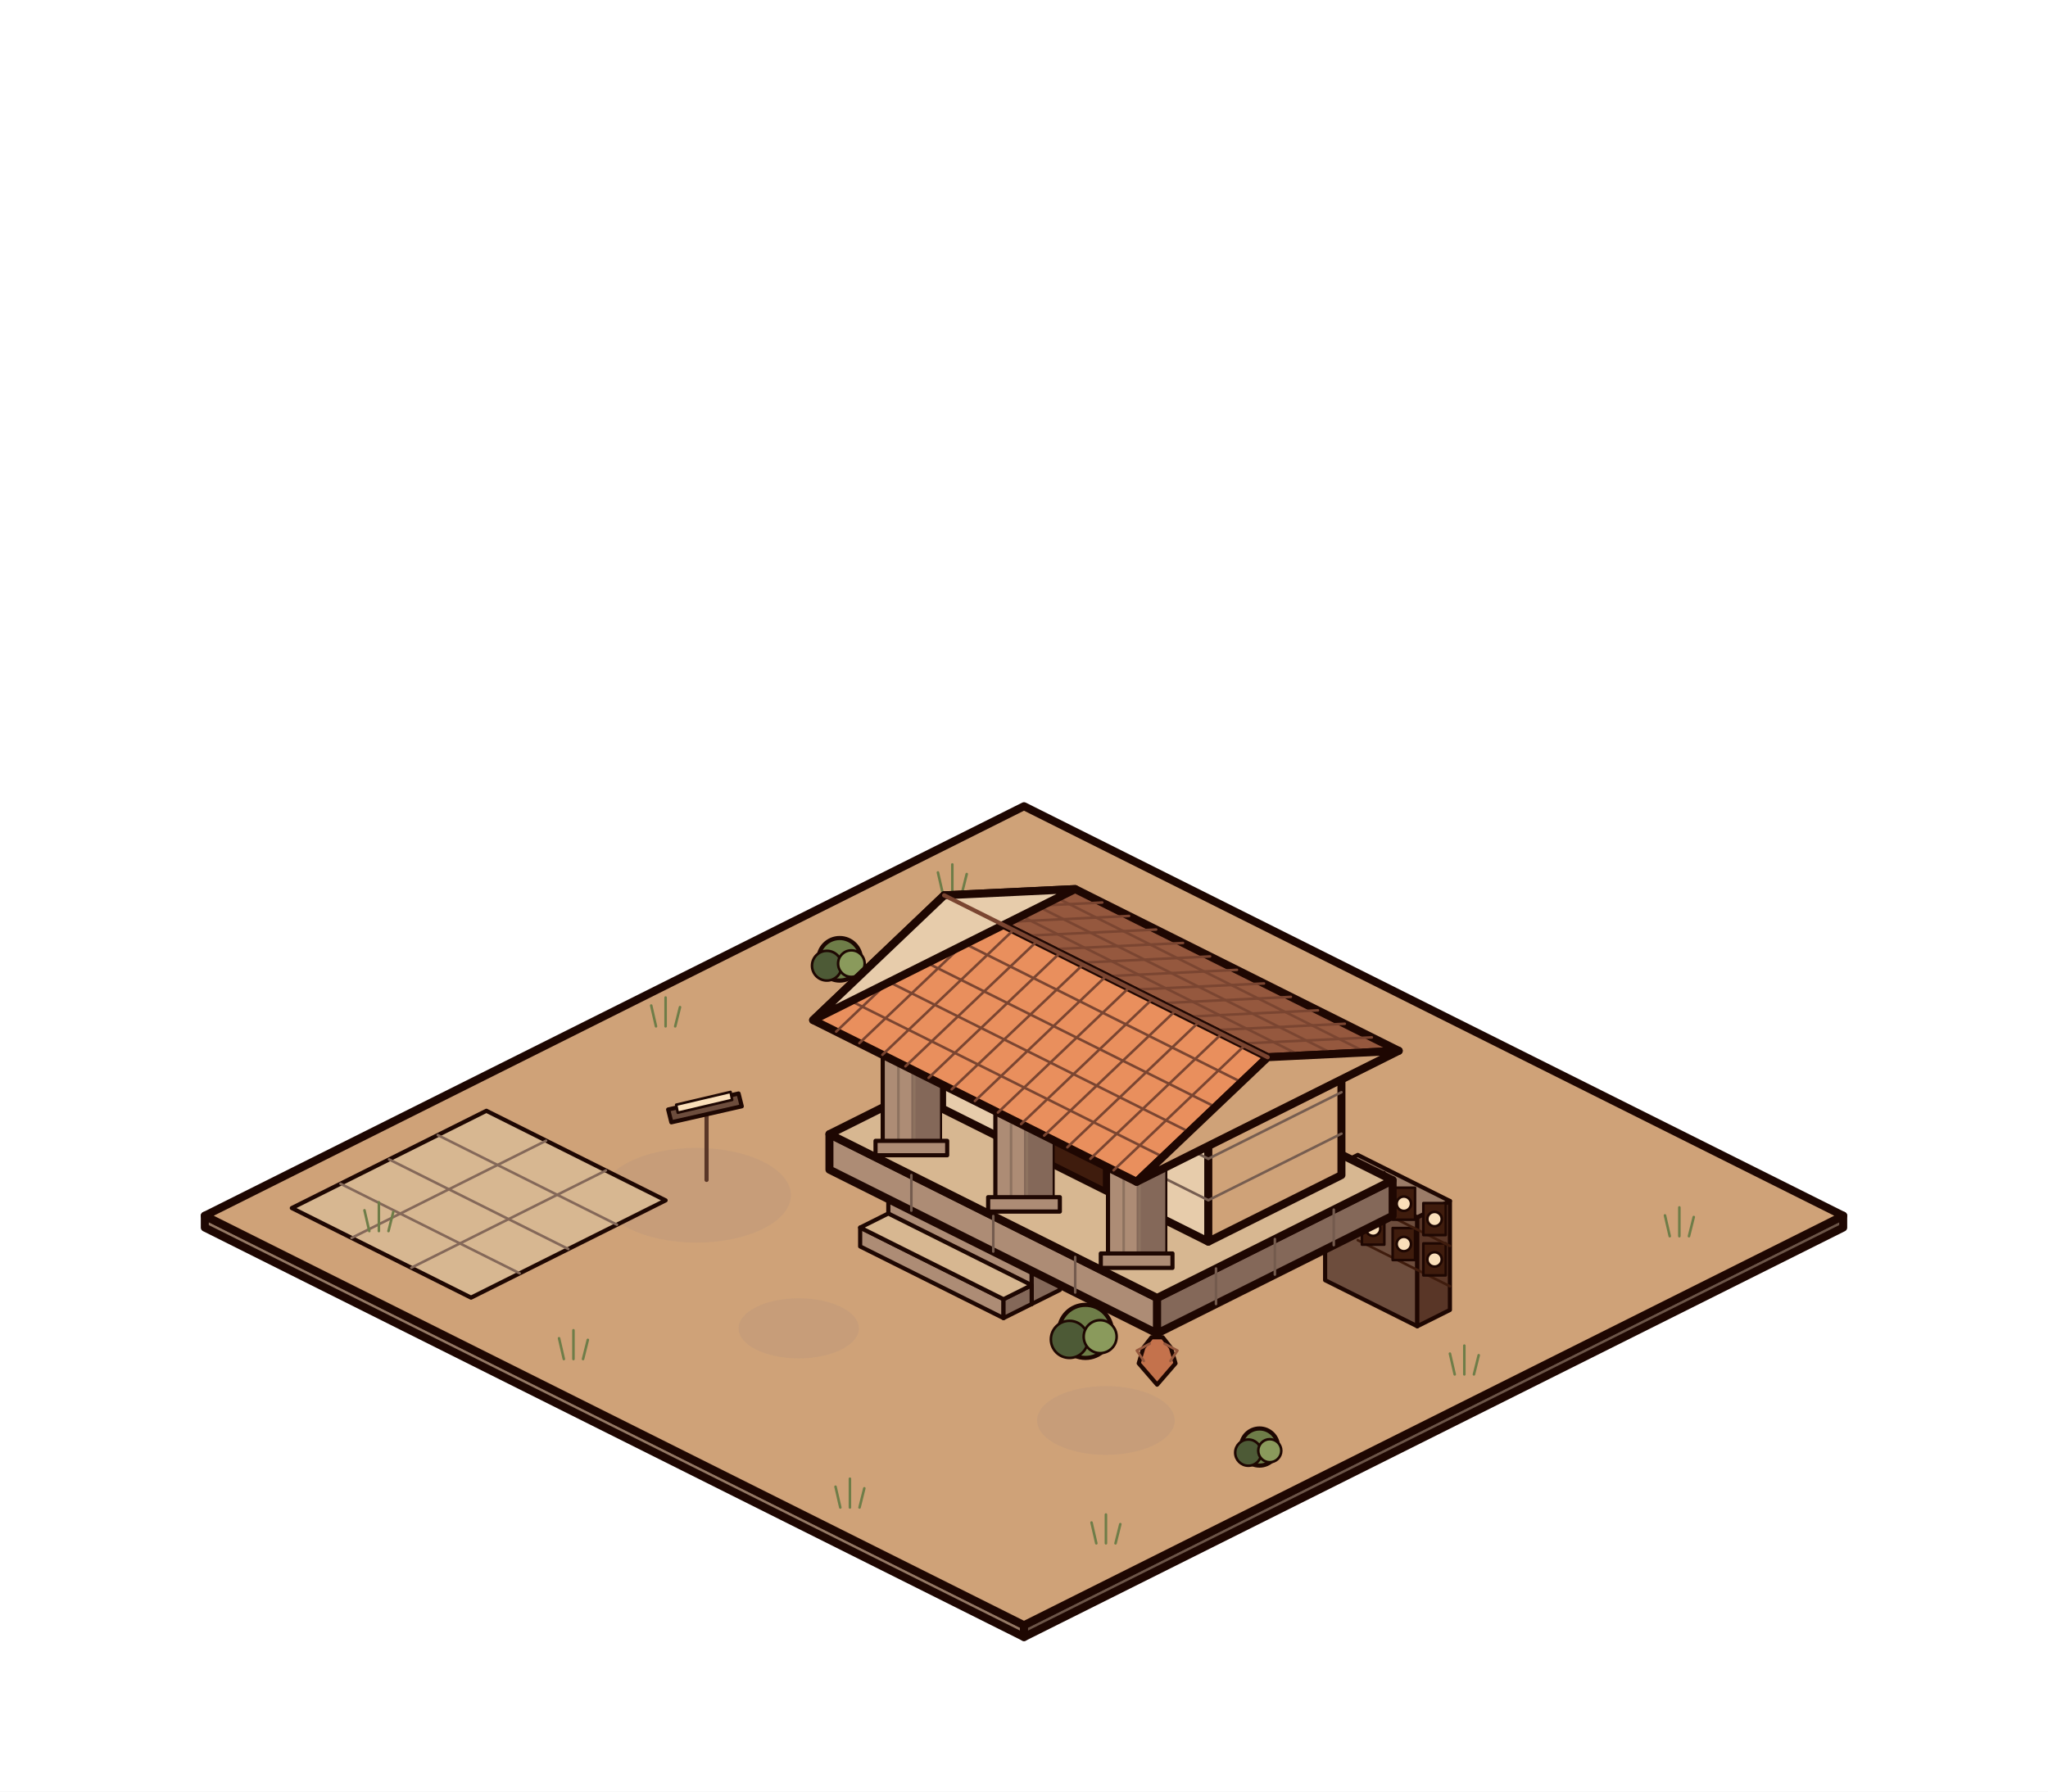
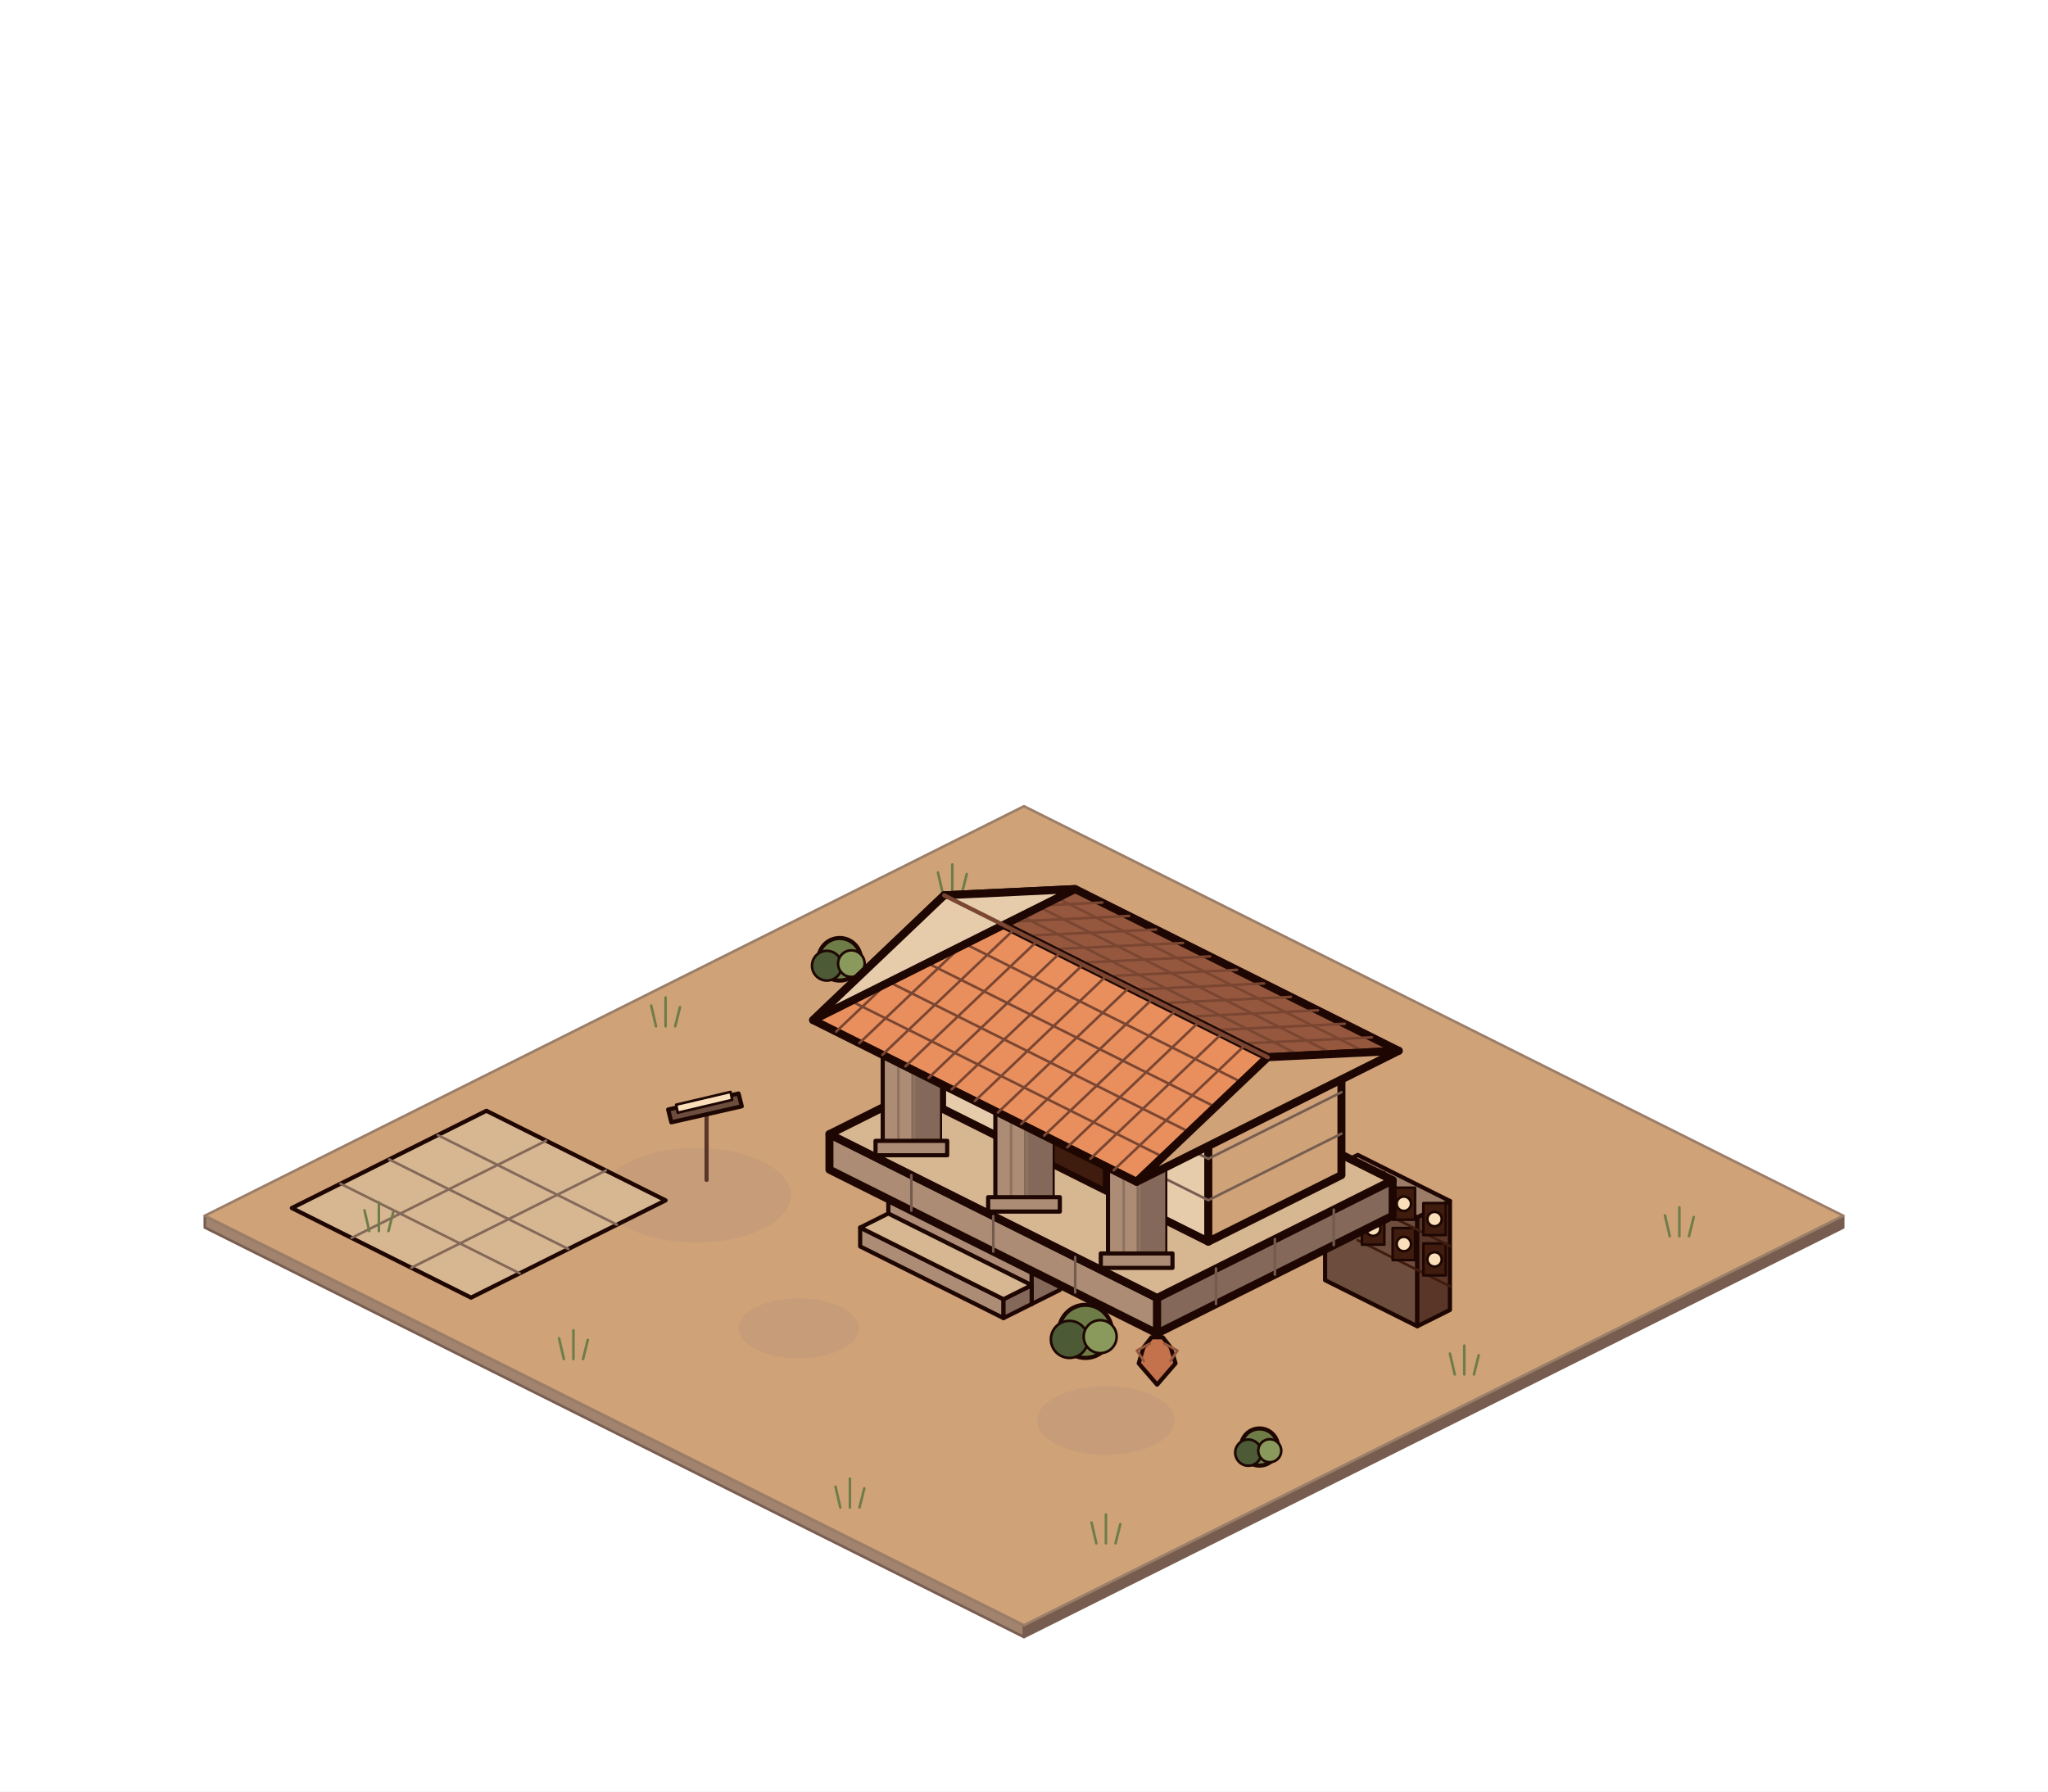
<svg xmlns="http://www.w3.org/2000/svg" viewBox="-640 -760 1280 1120" width="1280" height="1120">
  <rect x="-640" y="-760" width="1280" height="1120" fill="#ffffff" />
-   <polygon points="-512.0,0.0 0.0,256.0 0.0,263.4 -512.0,7.4" fill="#947864" stroke="#1e0702" stroke-width="5.0" stroke-linejoin="round" />
-   <polygon points="0.0,256.0 512.0,0.0 512.0,7.4 0.0,263.4" fill="#6c5548" stroke="#1e0702" stroke-width="5.0" stroke-linejoin="round" />
-   <polygon points="0.0,-256.0 512.0,0.0 0.0,256.0 -512.0,0.0" fill="#cfa278" stroke="#1e0702" stroke-width="5.0" stroke-linejoin="round" />
+   <polygon points="-512.0,0.0 0.0,256.0 0.0,263.4 -512.0,7.4" fill="#a2836d" stroke="#765d50" stroke-width="1.6" stroke-linejoin="round" />
+   <polygon points="0.0,256.0 512.0,0.0 512.0,7.4 0.0,263.4" fill="#765d50" stroke="#765d50" stroke-width="1.6" stroke-linejoin="round" />
+   <polygon points="0.0,-256.0 512.0,0.0 0.0,256.0 -512.0,0.0" fill="#cfa278" stroke="#9b7e69" stroke-width="1.6" stroke-linejoin="round" />
  <ellipse cx="-204.8" cy="-12.8" rx="59.1" ry="29.6" fill="#b7947c" stroke="none" fill-opacity="0.35" />
  <ellipse cx="204.8" cy="0.0" rx="48.4" ry="24.2" fill="#b7947c" stroke="none" fill-opacity="0.35" />
  <ellipse cx="-140.8" cy="70.4" rx="37.6" ry="18.8" fill="#b7947c" stroke="none" fill-opacity="0.35" />
  <ellipse cx="51.2" cy="128.0" rx="43.0" ry="21.5" fill="#b7947c" stroke="none" fill-opacity="0.35" />
  <polygon points="-336.0,-65.6 -224.0,-9.6 -345.6,51.2 -457.6,-4.8" fill="#d7b791" stroke="#1e0702" stroke-width="2.6" stroke-linejoin="round" />
  <line x1="-298.7" y1="-46.9" x2="-420.3" y2="13.9" stroke="#846859" stroke-width="1.6" stroke-linecap="round" />
  <line x1="-261.3" y1="-28.3" x2="-382.9" y2="32.5" stroke="#846859" stroke-width="1.6" stroke-linecap="round" />
  <line x1="-366.4" y1="-50.4" x2="-254.4" y2="5.6" stroke="#846859" stroke-width="1.6" stroke-linecap="round" />
  <line x1="-396.8" y1="-35.2" x2="-284.8" y2="20.8" stroke="#846859" stroke-width="1.6" stroke-linecap="round" />
  <line x1="-427.2" y1="-20.0" x2="-315.2" y2="36.0" stroke="#846859" stroke-width="1.6" stroke-linecap="round" />
  <line x1="-50.8" y1="-201.6" x2="-53.8" y2="-214.6" stroke="#6e7d48" stroke-width="1.6" stroke-linecap="round" />
  <line x1="-44.8" y1="-201.6" x2="-44.8" y2="-219.6" stroke="#6e7d48" stroke-width="1.6" stroke-linecap="round" />
  <line x1="-38.8" y1="-201.6" x2="-35.8" y2="-213.6" stroke="#6e7d48" stroke-width="1.6" stroke-linecap="round" />
  <circle cx="-115.2" cy="-160.3" r="13.3" fill="#6e7d48" stroke="#1e0702" stroke-width="2.6" />
  <circle cx="-123.2" cy="-156.3" r="9.3" fill="#4d5a36" stroke="#1e0702" stroke-width="1.6" />
  <circle cx="-107.9" cy="-157.6" r="8.3" fill="#8a9a5c" stroke="#1e0702" stroke-width="1.6" />
  <line x1="-70.0" y1="-121.6" x2="-73.0" y2="-134.6" stroke="#6e7d48" stroke-width="1.6" stroke-linecap="round" />
  <line x1="-64.0" y1="-121.6" x2="-64.0" y2="-139.6" stroke="#6e7d48" stroke-width="1.6" stroke-linecap="round" />
  <line x1="-58.0" y1="-121.6" x2="-55.0" y2="-133.6" stroke="#6e7d48" stroke-width="1.6" stroke-linecap="round" />
  <line x1="-230.0" y1="-118.4" x2="-233.0" y2="-131.4" stroke="#6e7d48" stroke-width="1.6" stroke-linecap="round" />
  <line x1="-224.0" y1="-118.4" x2="-224.0" y2="-136.4" stroke="#6e7d48" stroke-width="1.6" stroke-linecap="round" />
  <line x1="-218.0" y1="-118.4" x2="-215.0" y2="-130.4" stroke="#6e7d48" stroke-width="1.6" stroke-linecap="round" />
  <line x1="-198.4" y1="-22.4" x2="-198.4" y2="-62.4" stroke="#593627" stroke-width="2.6" stroke-linecap="round" />
  <polygon points="-220.4,-58.4 -176.4,-68.4 -178.4,-76.4 -222.4,-66.4" fill="#6d4d3d" stroke="#1e0702" stroke-width="2.6" stroke-linejoin="round" />
  <polygon points="-216.4,-64.4 -182.4,-72.4 -183.4,-77.4 -217.4,-69.4" fill="#fadfba" stroke="#1e0702" stroke-width="1.6" stroke-linejoin="round" />
  <line x1="-409.2" y1="9.6" x2="-412.2" y2="-3.4" stroke="#6e7d48" stroke-width="1.6" stroke-linecap="round" />
  <line x1="-403.2" y1="9.6" x2="-403.2" y2="-8.4" stroke="#6e7d48" stroke-width="1.6" stroke-linecap="round" />
  <line x1="-397.2" y1="9.6" x2="-394.2" y2="-2.4" stroke="#6e7d48" stroke-width="1.6" stroke-linecap="round" />
  <line x1="403.6" y1="12.8" x2="400.6" y2="-0.2" stroke="#6e7d48" stroke-width="1.6" stroke-linecap="round" />
  <line x1="409.6" y1="12.8" x2="409.6" y2="-5.2" stroke="#6e7d48" stroke-width="1.6" stroke-linecap="round" />
  <line x1="415.6" y1="12.8" x2="418.6" y2="0.8" stroke="#6e7d48" stroke-width="1.6" stroke-linecap="round" />
  <polygon points="-84.8,10.4 4.8,55.2 4.8,31.5 -84.8,-13.3" fill="#ad8c75" stroke="#1e0702" stroke-width="2.6" stroke-linejoin="round" />
  <polygon points="4.8,55.2 22.4,46.4 22.4,22.7 4.8,31.5" fill="#846859" stroke="#1e0702" stroke-width="2.6" stroke-linejoin="round" />
  <polygon points="-67.2,-22.1 22.4,22.7 4.8,31.5 -84.8,-13.3" fill="#d7b791" stroke="#1e0702" stroke-width="2.6" stroke-linejoin="round" />
  <polygon points="-102.4,19.2 -12.8,64.0 -12.8,52.2 -102.4,7.4" fill="#ad8c75" stroke="#1e0702" stroke-width="2.6" stroke-linejoin="round" />
  <polygon points="-12.8,64.0 4.8,55.2 4.8,43.4 -12.8,52.2" fill="#846859" stroke="#1e0702" stroke-width="2.6" stroke-linejoin="round" />
  <polygon points="-84.8,-1.4 4.8,43.4 -12.8,52.2 -102.4,7.4" fill="#d7b791" stroke="#1e0702" stroke-width="2.6" stroke-linejoin="round" />
  <polygon points="188.2,40.3 245.8,69.1 245.8,1.0 188.2,-27.8" fill="#6d4d3d" stroke="#1e0702" stroke-width="2.6" stroke-linejoin="round" />
  <polygon points="245.8,69.1 266.2,58.9 266.2,-9.2 245.8,1.0" fill="#593627" stroke="#1e0702" stroke-width="2.6" stroke-linejoin="round" />
  <polygon points="208.6,-38.0 266.2,-9.2 245.8,1.0 188.2,-27.8" fill="#9b7c68" stroke="#1e0702" stroke-width="2.6" stroke-linejoin="round" />
  <line x1="208.6" y1="15.3" x2="266.2" y2="44.1" stroke="#3f1c0d" stroke-width="1.6" stroke-linecap="round" />
  <polygon points="211.2,18.1 225.2,18.1 225.2,-1.9 211.2,-1.9" fill="#3f1c0d" stroke="#1e0702" stroke-width="1.6" stroke-linejoin="round" />
  <polygon points="230.4,27.7 244.4,27.7 244.4,7.7 230.4,7.7" fill="#3f1c0d" stroke="#1e0702" stroke-width="1.6" stroke-linejoin="round" />
  <polygon points="249.6,37.3 263.6,37.3 263.6,17.3 249.6,17.3" fill="#3f1c0d" stroke="#1e0702" stroke-width="1.6" stroke-linejoin="round" />
  <circle cx="218.2" cy="8.1" r="4.5" fill="#fadfba" stroke="#1e0702" stroke-width="1.6" />
  <circle cx="237.4" cy="17.7" r="4.5" fill="#fadfba" stroke="#1e0702" stroke-width="1.6" />
  <circle cx="256.6" cy="27.3" r="4.5" fill="#fadfba" stroke="#1e0702" stroke-width="1.6" />
  <line x1="208.6" y1="-9.9" x2="266.2" y2="18.9" stroke="#3f1c0d" stroke-width="1.6" stroke-linecap="round" />
  <polygon points="211.2,-7.1 225.2,-7.1 225.2,-27.1 211.2,-27.1" fill="#3f1c0d" stroke="#1e0702" stroke-width="1.6" stroke-linejoin="round" />
  <polygon points="230.4,2.5 244.4,2.5 244.4,-17.5 230.4,-17.5" fill="#3f1c0d" stroke="#1e0702" stroke-width="1.6" stroke-linejoin="round" />
  <polygon points="249.6,12.1 263.6,12.1 263.6,-7.9 249.6,-7.9" fill="#3f1c0d" stroke="#1e0702" stroke-width="1.6" stroke-linejoin="round" />
  <circle cx="218.2" cy="-17.1" r="4.5" fill="#fadfba" stroke="#1e0702" stroke-width="1.6" />
  <circle cx="237.4" cy="-7.5" r="4.5" fill="#fadfba" stroke="#1e0702" stroke-width="1.6" />
  <circle cx="256.6" cy="2.1" r="4.5" fill="#fadfba" stroke="#1e0702" stroke-width="1.6" />
  <polygon points="-121.6,-28.8 83.2,73.6 83.2,51.4 -121.6,-51.0" fill="#ad8c75" stroke="#1e0702" stroke-width="5.0" stroke-linejoin="round" />
  <polygon points="83.2,73.6 230.4,0.0 230.4,-22.2 83.2,51.4" fill="#846859" stroke="#1e0702" stroke-width="5.0" stroke-linejoin="round" />
  <polygon points="25.6,-124.6 230.4,-22.2 83.2,51.4 -121.6,-51.0" fill="#d7b791" stroke="#1e0702" stroke-width="5.0" stroke-linejoin="round" />
  <line x1="-70.4" y1="-3.2" x2="-70.4" y2="-25.4" stroke="#745b4e" stroke-width="1.6" stroke-linecap="round" />
  <line x1="193.6" y1="18.4" x2="193.6" y2="-3.8" stroke="#745b4e" stroke-width="1.6" stroke-linecap="round" />
  <line x1="-19.2" y1="22.4" x2="-19.2" y2="0.2" stroke="#745b4e" stroke-width="1.6" stroke-linecap="round" />
  <line x1="156.8" y1="36.8" x2="156.8" y2="14.6" stroke="#745b4e" stroke-width="1.6" stroke-linecap="round" />
  <line x1="32.0" y1="48.0" x2="32.0" y2="25.8" stroke="#745b4e" stroke-width="1.6" stroke-linecap="round" />
  <line x1="120.0" y1="55.2" x2="120.0" y2="33.0" stroke="#745b4e" stroke-width="1.6" stroke-linecap="round" />
  <polygon points="-51.2,-67.0 115.2,16.2 115.2,-61.5 -51.2,-144.7" fill="#e7ccab" stroke="#1e0702" stroke-width="5.0" stroke-linejoin="round" />
  <polygon points="115.2,16.2 198.4,-25.4 198.4,-103.1 115.2,-61.5" fill="#cfa278" stroke="#1e0702" stroke-width="5.0" stroke-linejoin="round" />
  <polygon points="32.0,-186.3 198.4,-103.1 115.2,-61.5 -51.2,-144.7" fill="#fadfba" stroke="#1e0702" stroke-width="5.0" stroke-linejoin="round" />
  <line x1="-51.2" y1="-92.9" x2="115.2" y2="-9.7" stroke="#765d50" stroke-width="1.6" stroke-linecap="round" />
  <line x1="115.2" y1="-9.7" x2="198.4" y2="-51.3" stroke="#765d50" stroke-width="1.6" stroke-linecap="round" />
  <line x1="-51.2" y1="-118.8" x2="115.2" y2="-35.6" stroke="#765d50" stroke-width="1.6" stroke-linecap="round" />
  <line x1="115.2" y1="-35.6" x2="198.4" y2="-77.2" stroke="#765d50" stroke-width="1.6" stroke-linecap="round" />
  <polygon points="13.4,-34.7 13.4,-60.0 13.4,-60.0 14.6,-69.2 17.8,-77.3 22.7,-83.3 28.8,-86.5 35.2,-86.5 41.3,-83.3 46.2,-77.3 49.4,-69.2 50.6,-60.0 50.6,-60.0 50.6,-16.1" fill="#3f1c0d" stroke="#1e0702" stroke-width="2.6" stroke-linejoin="round" />
  <polyline points="13.4,-60.0 13.4,-60.0 14.6,-69.2 17.8,-77.3 22.7,-83.3 28.8,-86.5 35.2,-86.5 41.3,-83.3 46.2,-77.3 49.4,-69.2 50.6,-60.0 50.6,-60.0" fill="none" stroke="#d7b791" stroke-width="2.6" stroke-linejoin="round" stroke-linecap="round" />
  <polygon points="-88.3,-41.4 -52.5,-41.4 -52.5,-119.1 -88.3,-119.1" fill="#ad8c75" stroke="#1e0702" stroke-width="2.6" stroke-linejoin="round" />
  <polygon points="-70.4,-41.4 -52.5,-41.4 -52.5,-119.1 -70.4,-119.1" fill="#846859" stroke="none" />
  <line x1="-78.5" y1="-45.4" x2="-78.5" y2="-113.1" stroke="#8d725f" stroke-width="1.6" stroke-linecap="round" />
  <line x1="-68.6" y1="-45.4" x2="-68.6" y2="-113.1" stroke="#8d725f" stroke-width="1.6" stroke-linecap="round" />
  <ellipse cx="-70.4" cy="-119.1" rx="18.8" ry="7.5" fill="#d7b791" stroke="#1e0702" stroke-width="2.6" />
  <polygon points="-93.7,-122.7 -47.1,-122.7 -47.1,-132.5 -93.7,-132.5" fill="#d7b791" stroke="#1e0702" stroke-width="2.6" stroke-linejoin="round" />
  <polygon points="-92.8,-37.8 -48.0,-37.8 -48.0,-46.8 -92.8,-46.8" fill="#ad8c75" stroke="#1e0702" stroke-width="2.6" stroke-linejoin="round" />
  <polygon points="-17.9,-6.2 17.9,-6.2 17.9,-83.9 -17.9,-83.9" fill="#ad8c75" stroke="#1e0702" stroke-width="2.6" stroke-linejoin="round" />
  <polygon points="0.0,-6.2 17.9,-6.2 17.9,-83.9 0.0,-83.9" fill="#846859" stroke="none" />
  <line x1="-8.1" y1="-10.2" x2="-8.1" y2="-77.9" stroke="#8d725f" stroke-width="1.6" stroke-linecap="round" />
  <line x1="1.8" y1="-10.2" x2="1.8" y2="-77.9" stroke="#8d725f" stroke-width="1.6" stroke-linecap="round" />
  <ellipse cx="0.0" cy="-83.9" rx="18.8" ry="7.5" fill="#d7b791" stroke="#1e0702" stroke-width="2.6" />
  <polygon points="-23.3,-87.5 23.3,-87.5 23.3,-97.3 -23.3,-97.3" fill="#d7b791" stroke="#1e0702" stroke-width="2.6" stroke-linejoin="round" />
  <polygon points="-22.4,-2.6 22.4,-2.6 22.4,-11.6 -22.4,-11.6" fill="#ad8c75" stroke="#1e0702" stroke-width="2.6" stroke-linejoin="round" />
  <polygon points="52.5,29.0 88.3,29.0 88.3,-48.7 52.5,-48.7" fill="#ad8c75" stroke="#1e0702" stroke-width="2.6" stroke-linejoin="round" />
  <polygon points="70.4,29.0 88.3,29.0 88.3,-48.7 70.4,-48.7" fill="#846859" stroke="none" />
  <line x1="62.3" y1="25.0" x2="62.3" y2="-42.7" stroke="#8d725f" stroke-width="1.6" stroke-linecap="round" />
  <line x1="72.2" y1="25.0" x2="72.2" y2="-42.7" stroke="#8d725f" stroke-width="1.6" stroke-linecap="round" />
  <ellipse cx="70.4" cy="-48.7" rx="18.8" ry="7.5" fill="#d7b791" stroke="#1e0702" stroke-width="2.6" />
  <polygon points="47.1,-52.3 93.7,-52.3 93.7,-62.1 47.1,-62.1" fill="#d7b791" stroke="#1e0702" stroke-width="2.6" stroke-linejoin="round" />
  <polygon points="48.0,32.6 92.8,32.6 92.8,23.6 48.0,23.6" fill="#ad8c75" stroke="#1e0702" stroke-width="2.6" stroke-linejoin="round" />
  <polygon points="32.0,-204.2 234.2,-103.1 152.3,-99.1 -49.9,-200.3" fill="#95583e" stroke="#1e0702" stroke-width="5.0" stroke-linejoin="round" />
  <line x1="11.5" y1="-203.2" x2="213.8" y2="-102.1" stroke="#7a4531" stroke-width="1.6" stroke-linecap="round" />
  <line x1="-9.0" y1="-202.2" x2="193.3" y2="-101.1" stroke="#7a4531" stroke-width="1.6" stroke-linecap="round" />
  <line x1="-29.4" y1="-201.2" x2="172.8" y2="-100.1" stroke="#7a4531" stroke-width="1.6" stroke-linecap="round" />
  <line x1="48.9" y1="-195.8" x2="-33.1" y2="-191.8" stroke="#7a4531" stroke-width="1.6" stroke-linecap="round" />
  <line x1="65.7" y1="-187.4" x2="-16.2" y2="-183.4" stroke="#7a4531" stroke-width="1.6" stroke-linecap="round" />
  <line x1="82.6" y1="-178.9" x2="0.6" y2="-175.0" stroke="#7a4531" stroke-width="1.6" stroke-linecap="round" />
  <line x1="99.4" y1="-170.5" x2="17.5" y2="-166.6" stroke="#7a4531" stroke-width="1.6" stroke-linecap="round" />
  <line x1="116.3" y1="-162.1" x2="34.3" y2="-158.1" stroke="#7a4531" stroke-width="1.6" stroke-linecap="round" />
  <line x1="133.1" y1="-153.7" x2="51.2" y2="-149.7" stroke="#7a4531" stroke-width="1.6" stroke-linecap="round" />
  <line x1="150.0" y1="-145.2" x2="68.1" y2="-141.3" stroke="#7a4531" stroke-width="1.6" stroke-linecap="round" />
  <line x1="166.8" y1="-136.8" x2="84.9" y2="-132.8" stroke="#7a4531" stroke-width="1.6" stroke-linecap="round" />
  <line x1="183.7" y1="-128.4" x2="101.8" y2="-124.4" stroke="#7a4531" stroke-width="1.6" stroke-linecap="round" />
  <line x1="200.5" y1="-120.0" x2="118.6" y2="-116.0" stroke="#7a4531" stroke-width="1.6" stroke-linecap="round" />
  <line x1="217.4" y1="-111.5" x2="135.5" y2="-107.6" stroke="#7a4531" stroke-width="1.6" stroke-linecap="round" />
  <polygon points="-131.8,-122.3 70.4,-21.2 152.3,-99.1 -49.9,-200.3" fill="#e98f5d" stroke="#1e0702" stroke-width="5.0" stroke-linejoin="round" />
  <line x1="-115.5" y1="-137.9" x2="86.8" y2="-36.8" stroke="#7a4531" stroke-width="1.6" stroke-linecap="round" />
  <line x1="-99.1" y1="-153.5" x2="103.2" y2="-52.4" stroke="#7a4531" stroke-width="1.6" stroke-linecap="round" />
  <line x1="-82.7" y1="-169.1" x2="119.6" y2="-68.0" stroke="#7a4531" stroke-width="1.6" stroke-linecap="round" />
  <line x1="-66.3" y1="-184.7" x2="135.9" y2="-83.5" stroke="#7a4531" stroke-width="1.6" stroke-linecap="round" />
  <line x1="-117.4" y1="-115.1" x2="-35.5" y2="-193.0" stroke="#7a4531" stroke-width="1.6" stroke-linecap="round" />
  <line x1="-102.9" y1="-107.9" x2="-21.0" y2="-185.8" stroke="#7a4531" stroke-width="1.6" stroke-linecap="round" />
  <line x1="-88.5" y1="-100.6" x2="-6.6" y2="-178.6" stroke="#7a4531" stroke-width="1.6" stroke-linecap="round" />
  <line x1="-74.1" y1="-93.4" x2="7.9" y2="-171.4" stroke="#7a4531" stroke-width="1.6" stroke-linecap="round" />
  <line x1="-59.6" y1="-86.2" x2="22.3" y2="-164.1" stroke="#7a4531" stroke-width="1.6" stroke-linecap="round" />
  <line x1="-45.2" y1="-79.0" x2="36.8" y2="-156.9" stroke="#7a4531" stroke-width="1.6" stroke-linecap="round" />
  <line x1="-30.7" y1="-71.7" x2="51.2" y2="-149.7" stroke="#7a4531" stroke-width="1.6" stroke-linecap="round" />
  <line x1="-16.3" y1="-64.5" x2="65.6" y2="-142.5" stroke="#7a4531" stroke-width="1.6" stroke-linecap="round" />
  <line x1="-1.8" y1="-57.3" x2="80.1" y2="-135.3" stroke="#7a4531" stroke-width="1.6" stroke-linecap="round" />
  <line x1="12.6" y1="-50.1" x2="94.5" y2="-128.0" stroke="#7a4531" stroke-width="1.6" stroke-linecap="round" />
  <line x1="27.1" y1="-42.8" x2="109.0" y2="-120.8" stroke="#7a4531" stroke-width="1.6" stroke-linecap="round" />
  <line x1="41.5" y1="-35.6" x2="123.4" y2="-113.6" stroke="#7a4531" stroke-width="1.6" stroke-linecap="round" />
  <line x1="56.0" y1="-28.4" x2="137.9" y2="-106.4" stroke="#7a4531" stroke-width="1.6" stroke-linecap="round" />
  <polygon points="32.0,-204.2 -131.8,-122.3 -49.9,-200.3" fill="#e7ccab" stroke="#1e0702" stroke-width="5.0" stroke-linejoin="round" />
  <polygon points="234.2,-103.1 70.4,-21.2 152.3,-99.1" fill="#cfa278" stroke="#1e0702" stroke-width="5.0" stroke-linejoin="round" />
  <line x1="-49.9" y1="-200.3" x2="152.3" y2="-99.1" stroke="#7a4531" stroke-width="2.6" stroke-linecap="round" />
  <line x1="-287.6" y1="89.6" x2="-290.6" y2="76.6" stroke="#6e7d48" stroke-width="1.6" stroke-linecap="round" />
  <line x1="-281.6" y1="89.6" x2="-281.6" y2="71.6" stroke="#6e7d48" stroke-width="1.6" stroke-linecap="round" />
  <line x1="-275.6" y1="89.6" x2="-272.6" y2="77.6" stroke="#6e7d48" stroke-width="1.6" stroke-linecap="round" />
  <line x1="269.2" y1="99.2" x2="266.2" y2="86.2" stroke="#6e7d48" stroke-width="1.6" stroke-linecap="round" />
  <line x1="275.2" y1="99.2" x2="275.2" y2="81.2" stroke="#6e7d48" stroke-width="1.6" stroke-linecap="round" />
  <line x1="281.2" y1="99.2" x2="284.2" y2="87.2" stroke="#6e7d48" stroke-width="1.6" stroke-linecap="round" />
  <polygon points="83.2,105.6 71.7,92.3 74.6,82.5 79.7,76.0 86.7,76.0 91.8,82.5 94.7,92.3" fill="#c4724c" stroke="#1e0702" stroke-width="2.6" stroke-linejoin="round" />
  <polyline points="78.6,80.0 70.5,84.3 74.9,90.8" fill="none" stroke="#95583e" stroke-width="1.6" stroke-linejoin="round" stroke-linecap="round" />
  <polyline points="87.8,80.0 95.9,84.3 91.5,90.8" fill="none" stroke="#95583e" stroke-width="1.6" stroke-linejoin="round" stroke-linecap="round" />
  <circle cx="38.4" cy="72.3" r="16.6" fill="#6e7d48" stroke="#1e0702" stroke-width="2.6" />
  <circle cx="28.4" cy="77.3" r="11.6" fill="#4d5a36" stroke="#1e0702" stroke-width="1.6" />
  <circle cx="47.6" cy="75.6" r="10.3" fill="#8a9a5c" stroke="#1e0702" stroke-width="1.6" />
  <circle cx="147.2" cy="144.6" r="11.6" fill="#6e7d48" stroke="#1e0702" stroke-width="2.6" />
  <circle cx="140.2" cy="148.1" r="8.2" fill="#4d5a36" stroke="#1e0702" stroke-width="1.6" />
  <circle cx="153.6" cy="146.9" r="7.2" fill="#8a9a5c" stroke="#1e0702" stroke-width="1.6" />
  <line x1="-114.8" y1="182.4" x2="-117.8" y2="169.4" stroke="#6e7d48" stroke-width="1.6" stroke-linecap="round" />
  <line x1="-108.8" y1="182.4" x2="-108.8" y2="164.4" stroke="#6e7d48" stroke-width="1.6" stroke-linecap="round" />
  <line x1="-102.8" y1="182.4" x2="-99.8" y2="170.4" stroke="#6e7d48" stroke-width="1.6" stroke-linecap="round" />
  <line x1="45.2" y1="204.8" x2="42.2" y2="191.8" stroke="#6e7d48" stroke-width="1.6" stroke-linecap="round" />
  <line x1="51.2" y1="204.8" x2="51.2" y2="186.8" stroke="#6e7d48" stroke-width="1.6" stroke-linecap="round" />
  <line x1="57.2" y1="204.8" x2="60.2" y2="192.8" stroke="#6e7d48" stroke-width="1.6" stroke-linecap="round" />
</svg>
